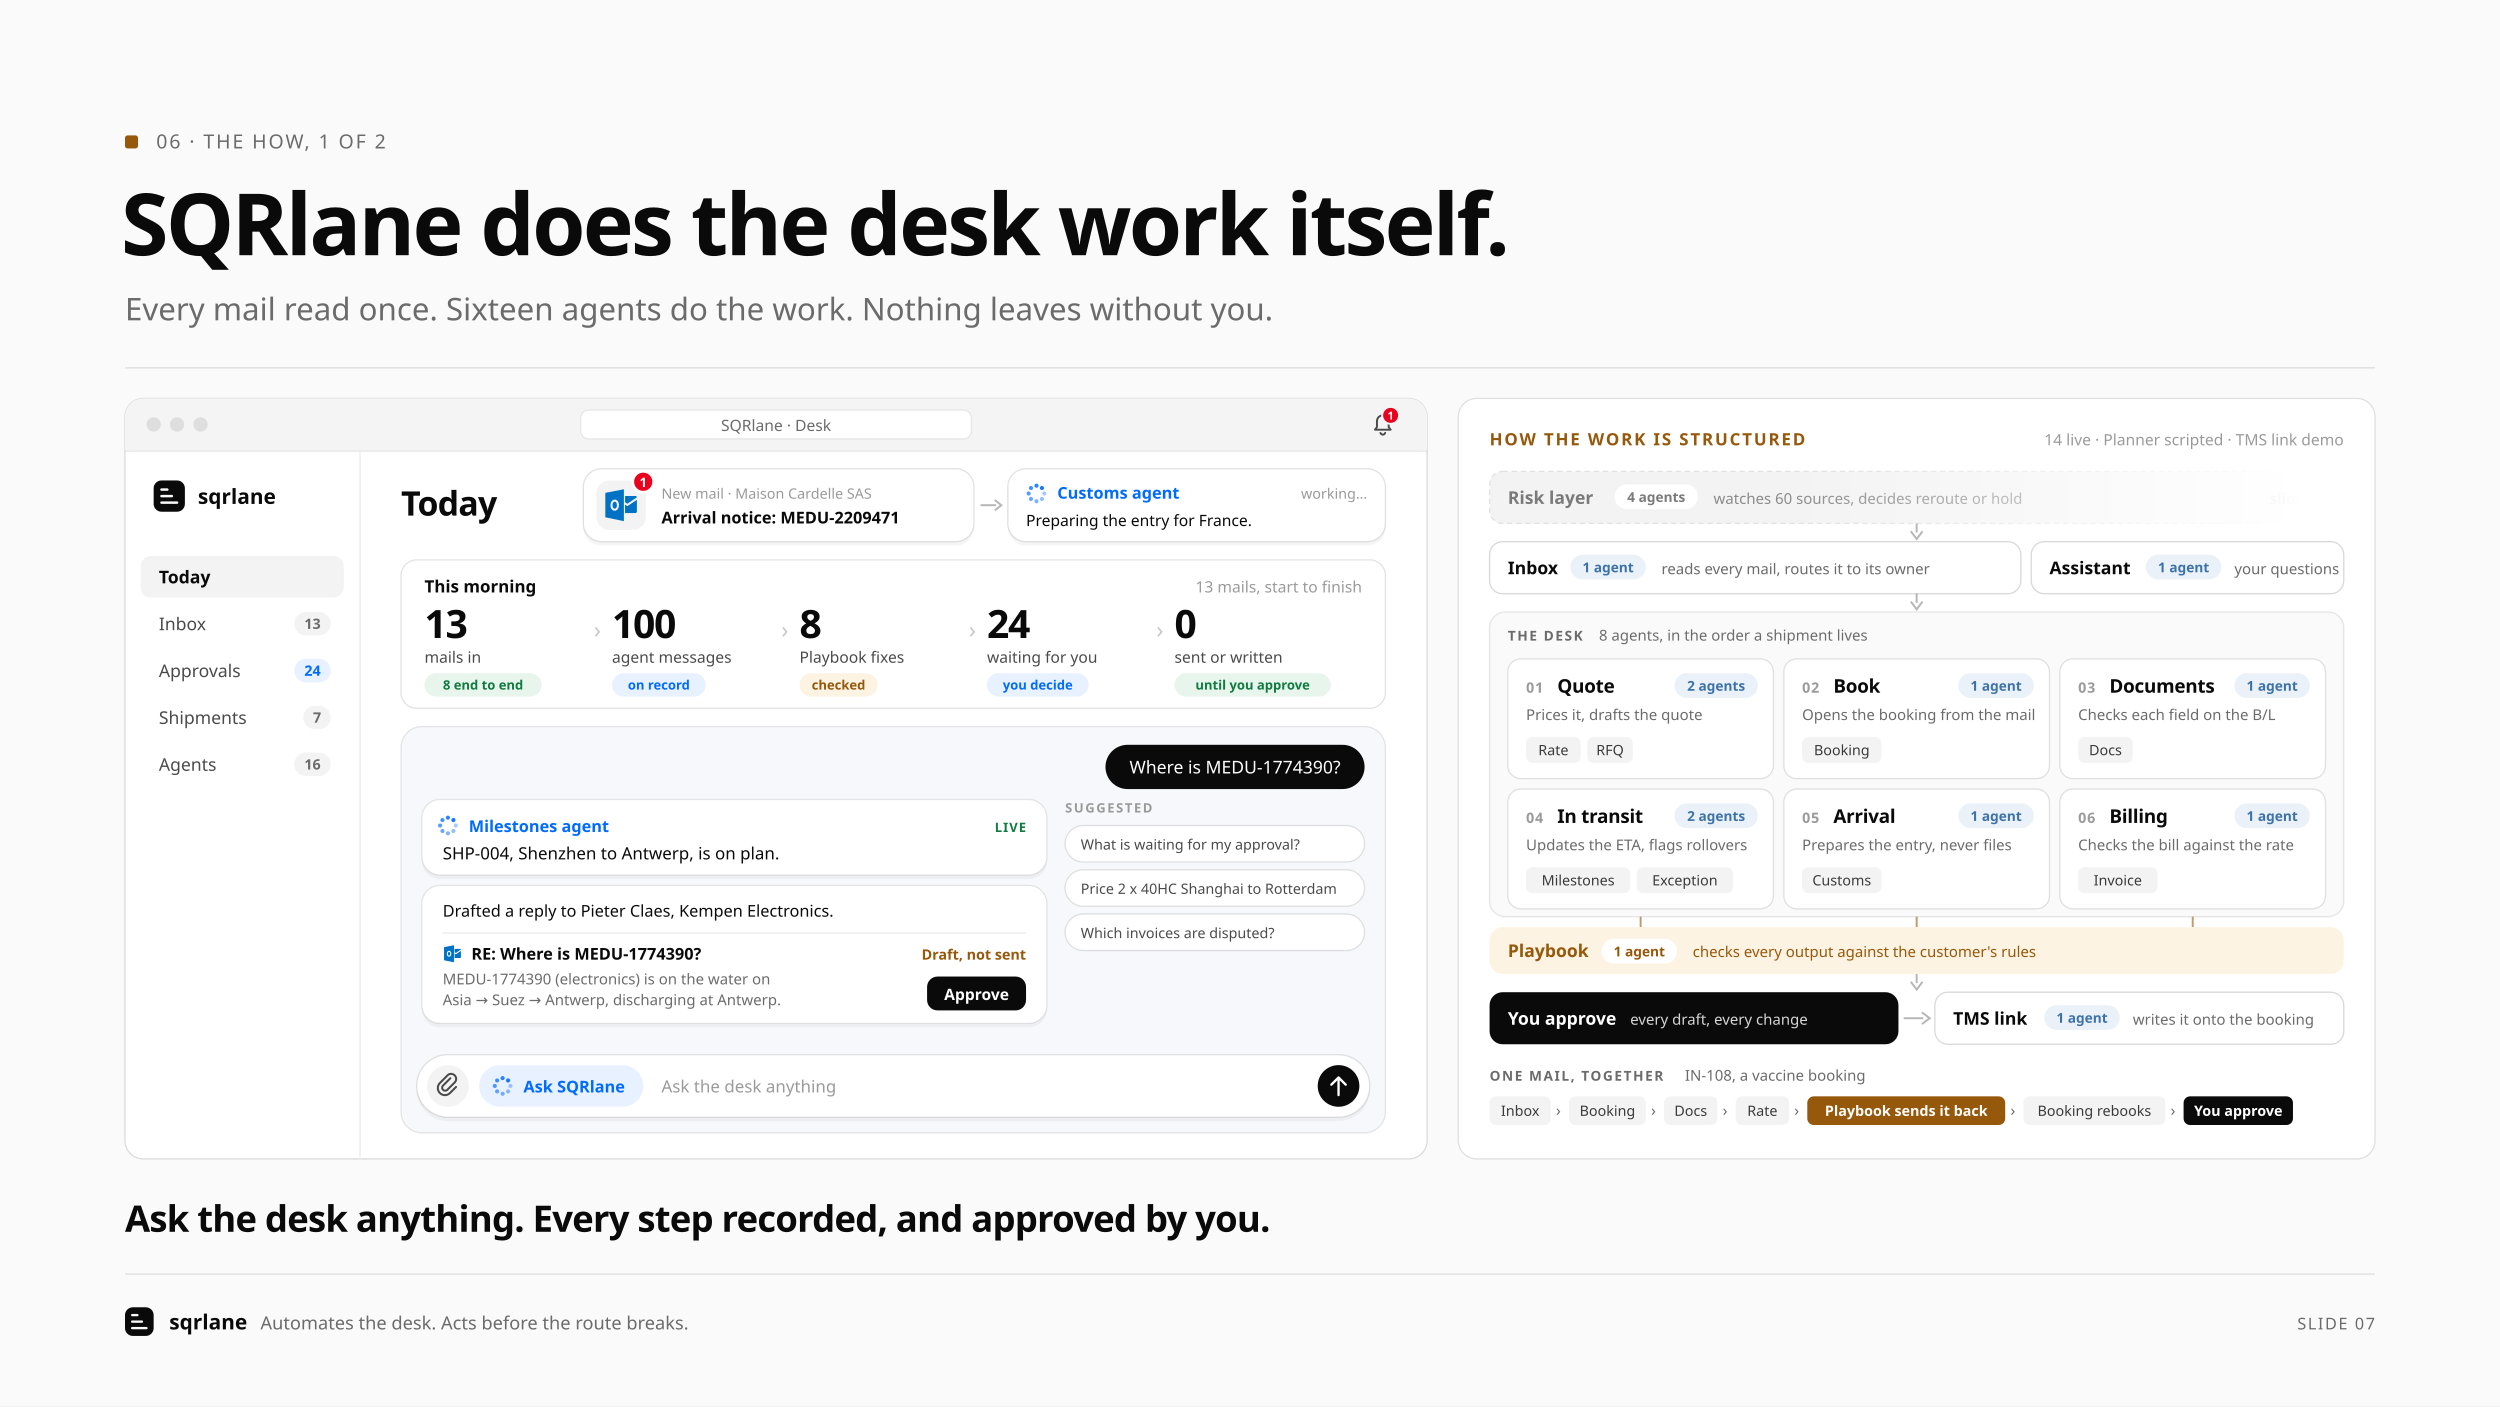
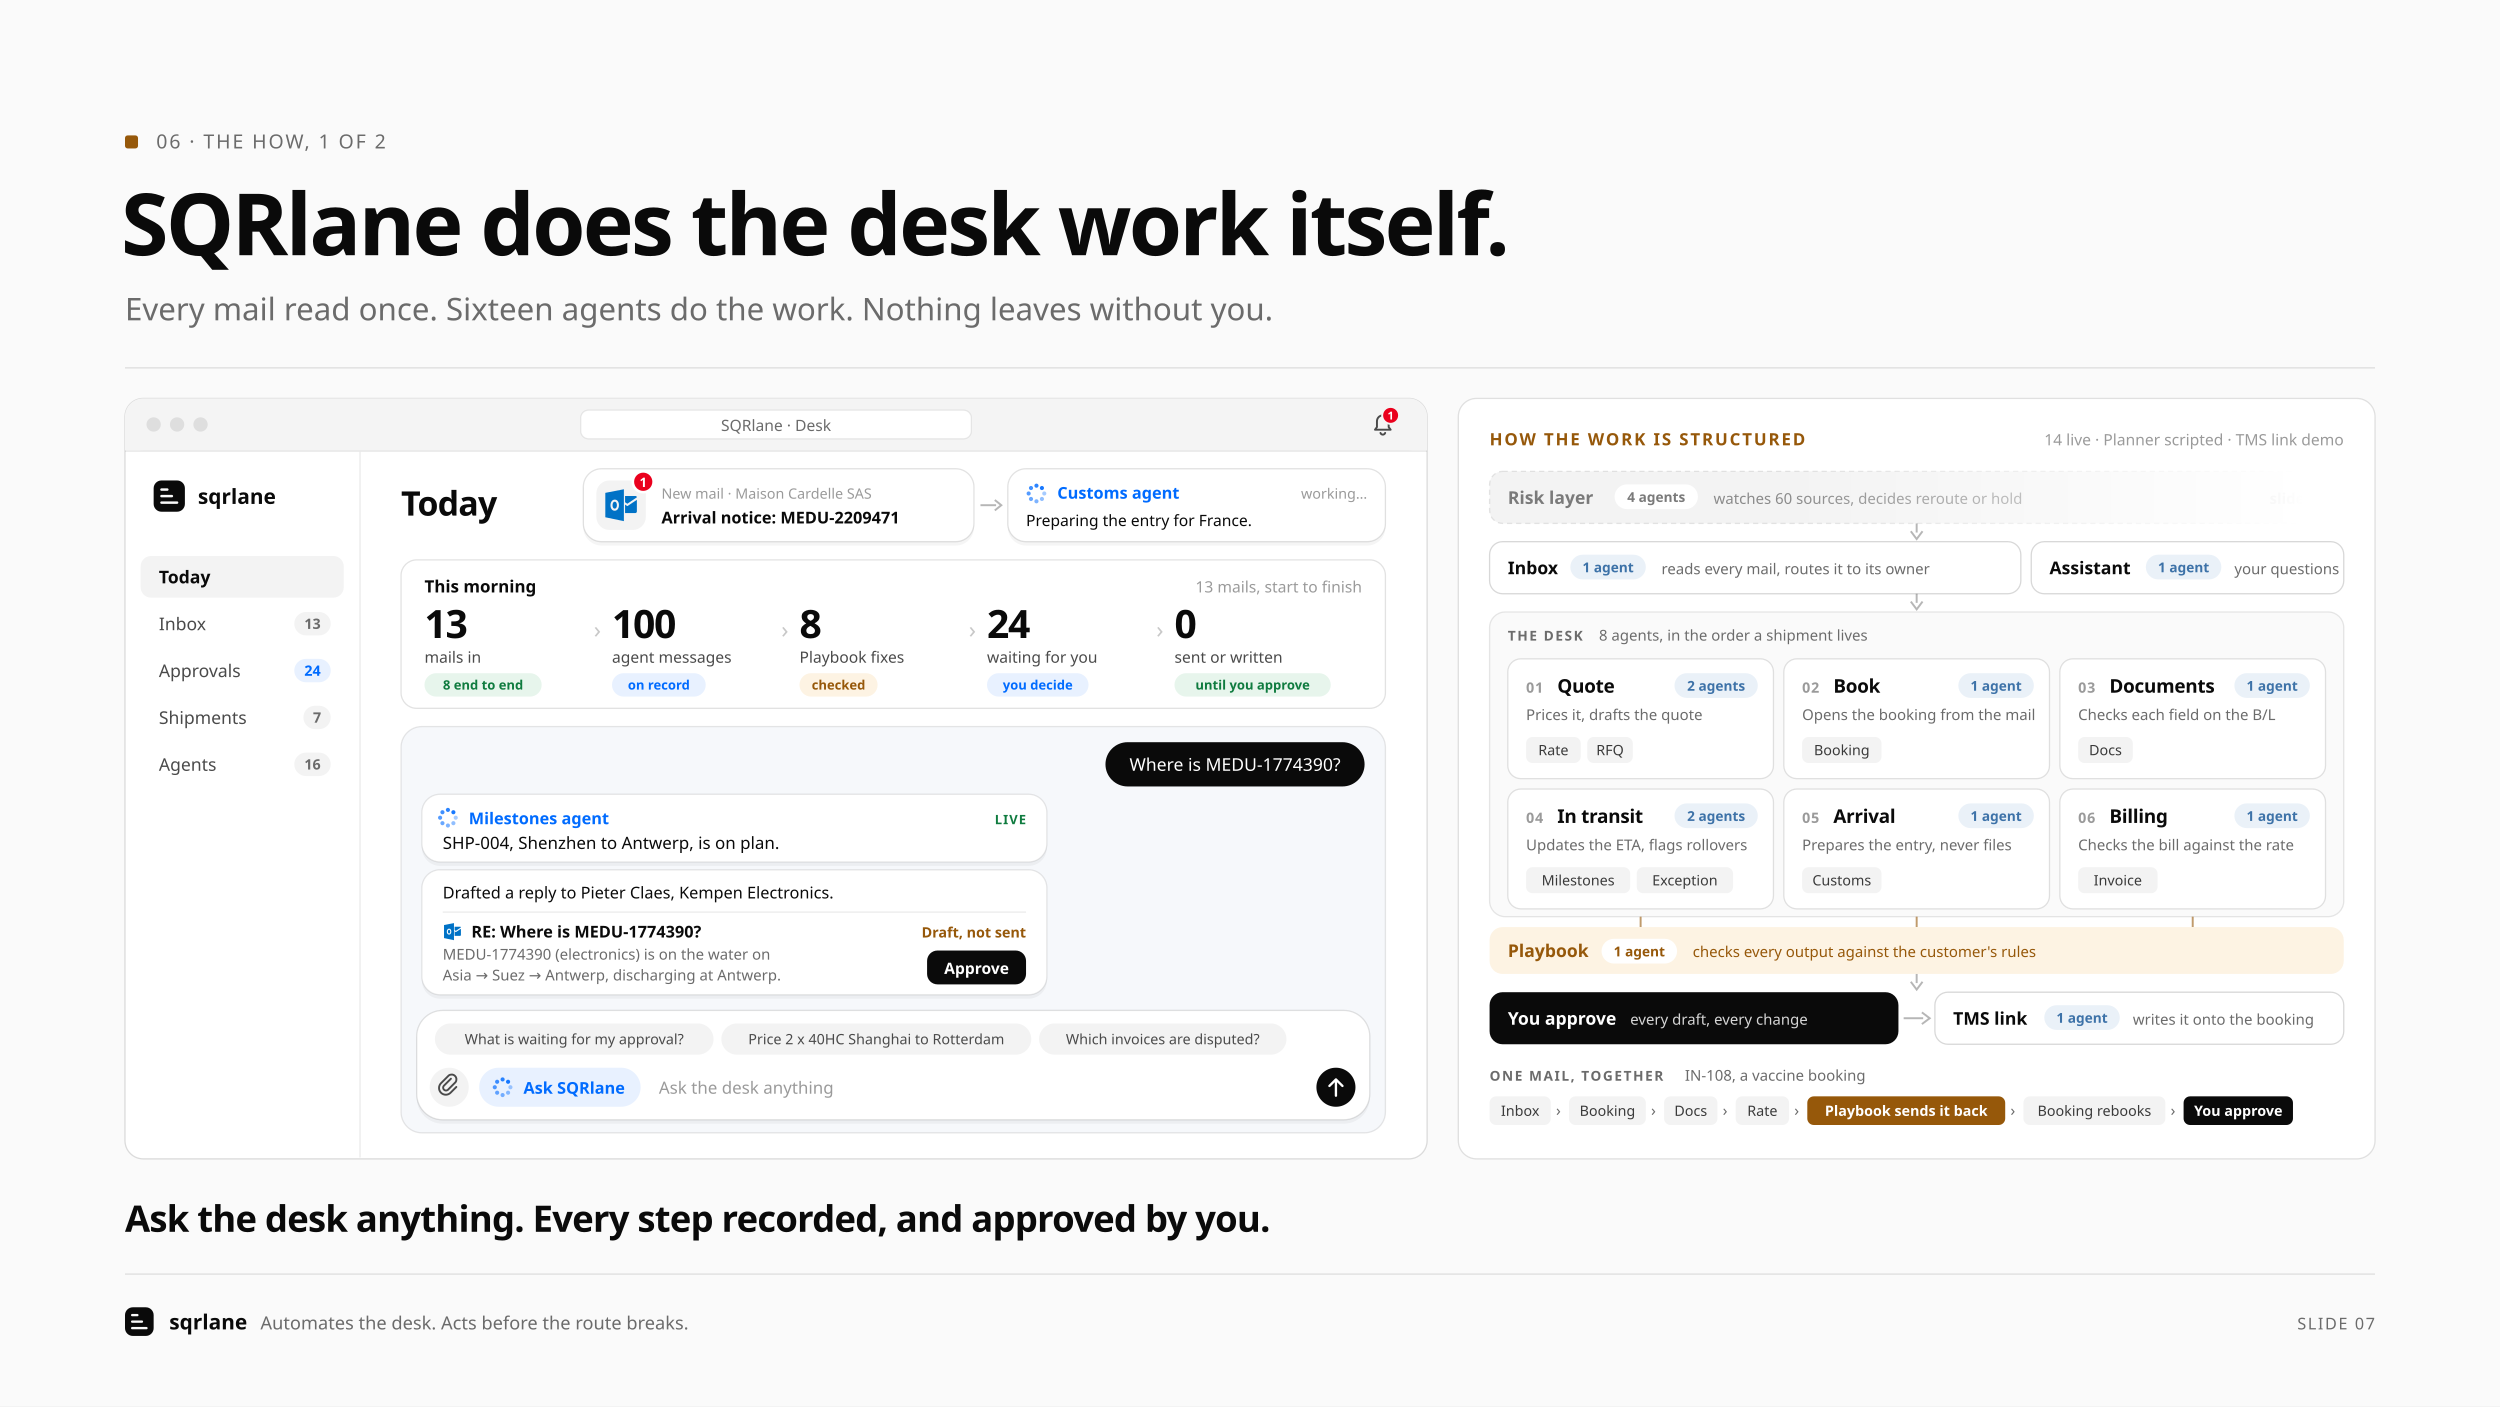
<svg xmlns="http://www.w3.org/2000/svg" width="1920" height="1080" viewBox="0 0 1920 1080">
  <rect id="background" x="0" y="0" width="1920" height="1080" fill="#FAFAFA" />
  <g id="header">
    <rect x="96" y="104" width="10" height="10" rx="2" fill="#96580A" />
    <text x="120" y="114" font-family="Geist" font-size="15" font-weight="500" fill="#6B6B6B" letter-spacing="1.44">06 · THE HOW, 1 OF 2</text>
    <text x="93" y="196" font-family="Geist" font-size="66" font-weight="600" fill="#0A0A0A" letter-spacing="-2">SQRlane does the desk work itself.</text>
    <text x="96" y="246" font-family="Geist" font-size="24" font-weight="400" fill="#6B6B6B">Every mail read once. Sixteen agents do the work. Nothing leaves without you.</text>
    <rect x="96" y="282" width="1728" height="1" fill="#0A0A0A" fill-opacity="0.12" />
  </g>
  <g id="dashboard">
    <rect x="96" y="306" width="1000" height="584" rx="14" fill="#FFFFFF" stroke="#0A0A0A" stroke-opacity="0.14" />
    <g id="window-bar">
      <rect x="96" y="306" width="1000" height="40" rx="14" fill="#F4F4F4" />
      <rect x="96" y="332" width="1000" height="14" fill="#F4F4F4" />
      <rect x="96" y="346" width="1000" height="1" fill="#0A0A0A" fill-opacity="0.09" />
      <circle cx="118" cy="326" r="5.5" fill="#DEDEDE" />
      <circle cx="136" cy="326" r="5.5" fill="#DEDEDE" />
      <circle cx="154" cy="326" r="5.5" fill="#DEDEDE" />
      <rect x="446.0" y="315" width="300" height="22" rx="6" fill="#FFFFFF" stroke="#0A0A0A" stroke-opacity="0.08" />
      <text x="596.0" y="331" font-family="Geist" font-size="12" font-weight="500" fill="#6B6B6B" text-anchor="middle">SQRlane · Desk</text>
    </g>
    <g id="sidebar">
      <rect x="276" y="347" width="1" height="542" fill="#0A0A0A" fill-opacity="0.08" />
      <rect x="118" y="369" width="24" height="24" rx="6" fill="#0A0A0A" />
      <path d="M124 386h12 M124 381h8 M124 376h4.5" stroke="#FAFAFA" stroke-width="1.9" stroke-linecap="round" fill="none" />
      <text x="152" y="387" font-family="Geist" font-size="16" font-weight="600" fill="#0A0A0A">sqrlane</text>
      <rect x="108" y="427" width="156" height="32" rx="8" fill="#F3F3F3" />
      <text x="122" y="448" font-family="Geist" font-size="13.5" font-weight="600" fill="#0A0A0A">Today</text>
      <text x="122" y="484" font-family="Geist" font-size="13.5" font-weight="500" fill="#4A4A4A">Inbox</text>
      <rect x="226" y="470" width="28" height="18" rx="9" fill="#F3F3F3" />
      <text x="240.0" y="483" font-family="Geist" font-size="11" font-weight="600" fill="#6B6B6B" text-anchor="middle">13</text>
      <text x="122" y="520" font-family="Geist" font-size="13.5" font-weight="500" fill="#4A4A4A">Approvals</text>
      <rect x="226" y="506" width="28" height="18" rx="9" fill="#E8F1FF" />
      <text x="240.0" y="519" font-family="Geist" font-size="11" font-weight="600" fill="#006BFF" text-anchor="middle">24</text>
      <text x="122" y="556" font-family="Geist" font-size="13.5" font-weight="500" fill="#4A4A4A">Shipments</text>
      <rect x="233" y="542" width="21" height="18" rx="9" fill="#F3F3F3" />
      <text x="243.5" y="555" font-family="Geist" font-size="11" font-weight="600" fill="#6B6B6B" text-anchor="middle">7</text>
      <text x="122" y="592" font-family="Geist" font-size="13.5" font-weight="500" fill="#4A4A4A">Agents</text>
      <rect x="226" y="578" width="28" height="18" rx="9" fill="#F3F3F3" />
      <text x="240.0" y="591" font-family="Geist" font-size="11" font-weight="600" fill="#6B6B6B" text-anchor="middle">16</text>
    </g>
    <g id="notifications">
      <path d="M1056 330 h12 l-1.5 -2 v-4.5 a4.5 4.5 0 0 0 -9 0 v4.5 z M1060.2 332.5 a1.9 1.9 0 0 0 3.6 0" stroke="#4A4A4A" stroke-width="1.5" fill="none" stroke-linejoin="round" stroke-linecap="round" />
      <circle cx="1068" cy="319" r="6.5" fill="#EA001D" stroke="#F4F4F4" stroke-width="1.5" />
      <text x="1068" y="322.2" font-family="Geist" font-size="8.5" font-weight="700" fill="#FFFFFF" text-anchor="middle">1</text>
    </g>
    <g id="page-header">
      <text x="308" y="396" font-family="Geist" font-size="26" font-weight="600" fill="#0A0A0A" letter-spacing="-0.6">Today</text>
    </g>
    <g id="popup-mail">
      <rect x="448" y="363" width="300" height="56" rx="14" fill="#0A0A0A" fill-opacity="0.04" />
      <rect x="448" y="360" width="300" height="56" rx="14" fill="#FFFFFF" stroke="#0A0A0A" stroke-opacity="0.12" />
      <rect x="458" y="369" width="38" height="38" rx="10" fill="#F3F3F3" />
      <g id="mark-outlook" transform="translate(463.0 374.0) scale(0.875)">
        <path fill="#0072c6" d="M19.484 7.937v5.477l1.916 1.205a.5.5 0 0 0 .21 0l8.238-5.554a1.174 1.174 0 0 0-.959-1.128Z" />
        <path fill="#0072c6" d="m19.484 15.457l1.747 1.2a.52.52 0 0 0 .543 0c-.3.181 8.073-5.378 8.073-5.378v10.066a1.408 1.408 0 0 1-1.49 1.555h-8.874zm-9.044-2.525a1.61 1.61 0 0 0-1.42.838a4.13 4.13 0 0 0-.526 2.218A4.05 4.05 0 0 0 9.02 18.2a1.6 1.6 0 0 0 2.771.022a4 4 0 0 0 .515-2.2a4.37 4.37 0 0 0-.5-2.281a1.54 1.54 0 0 0-1.366-.809" />
        <path fill="#0072c6" d="M2.153 5.155v21.427L18.453 30V2Zm10.908 14.336a3.23 3.23 0 0 1-2.7 1.361a3.19 3.19 0 0 1-2.64-1.318A5.46 5.46 0 0 1 6.706 16.1a5.87 5.87 0 0 1 1.036-3.616a3.27 3.27 0 0 1 2.744-1.384a3.12 3.12 0 0 1 2.61 1.321a5.64 5.64 0 0 1 1 3.484a5.76 5.76 0 0 1-1.035 3.586" />
      </g>
      <circle cx="494" cy="370" r="8" fill="#EA001D" stroke="#FFFFFF" stroke-width="2" />
      <text x="494" y="374" font-family="Geist" font-size="10" font-weight="700" fill="#FFFFFF" text-anchor="middle">1</text>
      <text x="508" y="383" font-family="Geist" font-size="11" font-weight="500" fill="#9A9A9A">New mail · Maison Cardelle SAS</text>
      <text x="508" y="402" font-family="Geist" font-size="12.5" font-weight="600" fill="#0A0A0A">Arrival notice: MEDU-2209471</text>
    </g>
    <path d="M753 388.0 L765 388.0" stroke="#0A0A0A" stroke-opacity="0.3" stroke-width="1.5" fill="none" />
    <path d="M764 384.0 L769 388.0 L764 392.0" stroke="#0A0A0A" stroke-opacity="0.3" stroke-width="1.5" fill="none" />
    <g id="popup-agent">
      <rect x="774" y="363" width="290" height="56" rx="14" fill="#0A0A0A" fill-opacity="0.04" />
      <rect x="774" y="360" width="290" height="56" rx="14" fill="#FFFFFF" stroke="#0A0A0A" stroke-opacity="0.12" />
      <circle cx="802.0" cy="379.0" r="1.6" fill="#006BFF" fill-opacity="0.35" />
      <circle cx="800.2" cy="383.2" r="1.6" fill="#006BFF" fill-opacity="0.43" />
      <circle cx="796.0" cy="385.0" r="1.6" fill="#006BFF" fill-opacity="0.51" />
      <circle cx="791.8" cy="383.2" r="1.6" fill="#006BFF" fill-opacity="0.59" />
      <circle cx="790.0" cy="379.0" r="1.6" fill="#006BFF" fill-opacity="0.67" />
      <circle cx="791.8" cy="374.8" r="1.6" fill="#006BFF" fill-opacity="0.75" />
      <circle cx="796.0" cy="373.0" r="1.6" fill="#006BFF" fill-opacity="0.83" />
      <circle cx="800.2" cy="374.8" r="1.6" fill="#006BFF" fill-opacity="0.91" />
      <text x="812" y="383" font-family="Geist" font-size="12.5" font-weight="600" fill="#006BFF">Customs agent</text>
      <text x="1050" y="383" font-family="Geist" font-size="11" font-weight="500" fill="#9A9A9A" text-anchor="end">working…</text>
      <text x="788" y="404" font-family="Geist" font-size="12" font-weight="400" fill="#0A0A0A">Preparing the entry for France.</text>
    </g>
    <g id="the-morning">
      <rect x="308" y="430" width="756" height="114" rx="12" fill="#FFFFFF" stroke="#0A0A0A" stroke-opacity="0.12" />
      <text x="326" y="455" font-family="Geist" font-size="13" font-weight="600" fill="#0A0A0A">This morning</text>
      <text x="1046" y="455" font-family="Geist" font-size="12" font-weight="400" fill="#9A9A9A" text-anchor="end">13 mails, start to finish</text>
      <text x="326.0" y="490" font-family="Geist" font-size="30" font-weight="600" fill="#0A0A0A" letter-spacing="-1">13</text>
      <text x="326.0" y="509" font-family="Geist" font-size="12" font-weight="500" fill="#4A4A4A">mails in</text>
      <rect x="326.0" y="517" width="90" height="18" rx="9.0" fill="#E7F5EC" />
      <text x="371.0" y="529.6" font-family="Geist" font-size="10" font-weight="600" fill="#0F7B3F" text-anchor="middle">8 end to end</text>
      <text x="456.0" y="490" font-family="Geist" font-size="18" font-weight="400" fill="#C8C8C8">›</text>
      <text x="470.0" y="490" font-family="Geist" font-size="30" font-weight="600" fill="#0A0A0A" letter-spacing="-1">100</text>
      <text x="470.0" y="509" font-family="Geist" font-size="12" font-weight="500" fill="#4A4A4A">agent messages</text>
      <rect x="470.0" y="517" width="72" height="18" rx="9.0" fill="#E8F1FF" />
      <text x="506.0" y="529.6" font-family="Geist" font-size="10" font-weight="600" fill="#006BFF" text-anchor="middle">on record</text>
      <text x="600.0" y="490" font-family="Geist" font-size="18" font-weight="400" fill="#C8C8C8">›</text>
      <text x="614.0" y="490" font-family="Geist" font-size="30" font-weight="600" fill="#0A0A0A" letter-spacing="-1">8</text>
      <text x="614.0" y="509" font-family="Geist" font-size="12" font-weight="500" fill="#4A4A4A">Playbook fixes</text>
      <rect x="614.0" y="517" width="60" height="18" rx="9.0" fill="#FDF3E3" />
      <text x="644.0" y="529.6" font-family="Geist" font-size="10" font-weight="600" fill="#96580A" text-anchor="middle">checked</text>
      <text x="744.0" y="490" font-family="Geist" font-size="18" font-weight="400" fill="#C8C8C8">›</text>
      <text x="758.0" y="490" font-family="Geist" font-size="30" font-weight="600" fill="#0A0A0A" letter-spacing="-1">24</text>
      <text x="758.0" y="509" font-family="Geist" font-size="12" font-weight="500" fill="#4A4A4A">waiting for you</text>
      <rect x="758.0" y="517" width="78" height="18" rx="9.0" fill="#E8F1FF" />
      <text x="797.0" y="529.6" font-family="Geist" font-size="10" font-weight="600" fill="#006BFF" text-anchor="middle">you decide</text>
      <text x="888.0" y="490" font-family="Geist" font-size="18" font-weight="400" fill="#C8C8C8">›</text>
      <text x="902.0" y="490" font-family="Geist" font-size="30" font-weight="600" fill="#0A0A0A" letter-spacing="-1">0</text>
      <text x="902.0" y="509" font-family="Geist" font-size="12" font-weight="500" fill="#4A4A4A">sent or written</text>
      <rect x="902.0" y="517" width="120" height="18" rx="9.0" fill="#E7F5EC" />
      <text x="962.0" y="529.6" font-family="Geist" font-size="10" font-weight="600" fill="#0F7B3F" text-anchor="middle">until you approve</text>
    </g>
    <g id="chat-window">
      <rect x="308" y="558" width="756" height="312" rx="16" fill="#F6F8FB" stroke="#0A0A0A" stroke-opacity="0.10" />
-       <rect x="849" y="572" width="199" height="34" rx="17" fill="#0A0A0A" />
-       <text x="948.5" y="594" font-family="Geist" font-size="13.5" font-weight="500" fill="#FFFFFF" text-anchor="middle">Where is MEDU-1774390?</text>
-       <rect x="324" y="617" width="480" height="58" rx="14" fill="#0A0A0A" fill-opacity="0.04" />
-       <rect x="324" y="614" width="480" height="58" rx="14" fill="#FFFFFF" stroke="#0A0A0A" stroke-opacity="0.1" />
-       <circle cx="350.0" cy="634.0" r="1.6" fill="#006BFF" fill-opacity="0.35" />
-       <circle cx="348.2" cy="638.2" r="1.6" fill="#006BFF" fill-opacity="0.43" />
-       <circle cx="344.0" cy="640.0" r="1.6" fill="#006BFF" fill-opacity="0.51" />
-       <circle cx="339.8" cy="638.2" r="1.6" fill="#006BFF" fill-opacity="0.59" />
-       <circle cx="338.0" cy="634.0" r="1.6" fill="#006BFF" fill-opacity="0.67" />
-       <circle cx="339.8" cy="629.8" r="1.6" fill="#006BFF" fill-opacity="0.75" />
-       <circle cx="344.0" cy="628.0" r="1.6" fill="#006BFF" fill-opacity="0.83" />
-       <circle cx="348.2" cy="629.8" r="1.6" fill="#006BFF" fill-opacity="0.91" />
-       <text x="360" y="639" font-family="Geist" font-size="12.5" font-weight="600" fill="#006BFF">Milestones agent</text>
-       <text x="788" y="639" font-family="Geist" font-size="10" font-weight="700" fill="#0F7B3F" text-anchor="end" letter-spacing="0.8">LIVE</text>
-       <text x="340" y="660" font-family="Geist" font-size="13" font-weight="400" fill="#0A0A0A">SHP-004, Shenzhen to Antwerp, is on plan.</text>
-       <rect x="324" y="683" width="480" height="106" rx="14" fill="#0A0A0A" fill-opacity="0.04" />
-       <rect x="324" y="680" width="480" height="106" rx="14" fill="#FFFFFF" stroke="#0A0A0A" stroke-opacity="0.1" />
-       <text x="340" y="704" font-family="Geist" font-size="12.5" font-weight="500" fill="#0A0A0A">Drafted a reply to Pieter Claes, Kempen Electronics.</text>
-       <rect x="340" y="716" width="448" height="1" fill="#0A0A0A" fill-opacity="0.08" />
-       <g id="mark-outlook" transform="translate(340.0 725.0) scale(0.4688)">
+       <rect x="849" y="570" width="199" height="34" rx="17" fill="#0A0A0A" />
+       <text x="948.5" y="592" font-family="Geist" font-size="13.5" font-weight="500" fill="#FFFFFF" text-anchor="middle">Where is MEDU-1774390?</text>
+       <rect x="324" y="613" width="480" height="52" rx="14" fill="#0A0A0A" fill-opacity="0.04" />
+       <rect x="324" y="610" width="480" height="52" rx="14" fill="#FFFFFF" stroke="#0A0A0A" stroke-opacity="0.1" />
+       <circle cx="350.0" cy="628.0" r="1.6" fill="#006BFF" fill-opacity="0.35" />
+       <circle cx="348.2" cy="632.2" r="1.6" fill="#006BFF" fill-opacity="0.43" />
+       <circle cx="344.0" cy="634.0" r="1.6" fill="#006BFF" fill-opacity="0.51" />
+       <circle cx="339.8" cy="632.2" r="1.6" fill="#006BFF" fill-opacity="0.59" />
+       <circle cx="338.0" cy="628.0" r="1.6" fill="#006BFF" fill-opacity="0.67" />
+       <circle cx="339.8" cy="623.8" r="1.6" fill="#006BFF" fill-opacity="0.75" />
+       <circle cx="344.0" cy="622.0" r="1.6" fill="#006BFF" fill-opacity="0.83" />
+       <circle cx="348.2" cy="623.8" r="1.6" fill="#006BFF" fill-opacity="0.91" />
+       <text x="360" y="633" font-family="Geist" font-size="12.5" font-weight="600" fill="#006BFF">Milestones agent</text>
+       <text x="788" y="633" font-family="Geist" font-size="10" font-weight="700" fill="#0F7B3F" text-anchor="end" letter-spacing="0.8">LIVE</text>
+       <text x="340" y="652" font-family="Geist" font-size="13" font-weight="400" fill="#0A0A0A">SHP-004, Shenzhen to Antwerp, is on plan.</text>
+       <rect x="324" y="671" width="480" height="96" rx="14" fill="#0A0A0A" fill-opacity="0.04" />
+       <rect x="324" y="668" width="480" height="96" rx="14" fill="#FFFFFF" stroke="#0A0A0A" stroke-opacity="0.1" />
+       <text x="340" y="690" font-family="Geist" font-size="12.5" font-weight="500" fill="#0A0A0A">Drafted a reply to Pieter Claes, Kempen Electronics.</text>
+       <rect x="340" y="700" width="448" height="1" fill="#0A0A0A" fill-opacity="0.08" />
+       <g id="mark-outlook" transform="translate(340.0 708.0) scale(0.4688)">
        <path fill="#0072c6" d="M19.484 7.937v5.477l1.916 1.205a.5.5 0 0 0 .21 0l8.238-5.554a1.174 1.174 0 0 0-.959-1.128Z" />
        <path fill="#0072c6" d="m19.484 15.457l1.747 1.2a.52.52 0 0 0 .543 0c-.3.181 8.073-5.378 8.073-5.378v10.066a1.408 1.408 0 0 1-1.49 1.555h-8.874zm-9.044-2.525a1.61 1.61 0 0 0-1.42.838a4.13 4.13 0 0 0-.526 2.218A4.05 4.05 0 0 0 9.02 18.2a1.6 1.6 0 0 0 2.771.022a4 4 0 0 0 .515-2.2a4.37 4.37 0 0 0-.5-2.281a1.54 1.54 0 0 0-1.366-.809" />
        <path fill="#0072c6" d="M2.153 5.155v21.427L18.453 30V2Zm10.908 14.336a3.23 3.23 0 0 1-2.7 1.361a3.19 3.19 0 0 1-2.64-1.318A5.46 5.46 0 0 1 6.706 16.1a5.87 5.87 0 0 1 1.036-3.616a3.27 3.27 0 0 1 2.744-1.384a3.12 3.12 0 0 1 2.61 1.321a5.64 5.64 0 0 1 1 3.484a5.76 5.76 0 0 1-1.035 3.586" />
      </g>
-       <text x="362" y="737" font-family="Geist" font-size="12.5" font-weight="600" fill="#0A0A0A">RE: Where is MEDU-1774390?</text>
-       <text x="340" y="756" font-family="Geist" font-size="11.5" font-weight="400" fill="#6B6B6B">MEDU-1774390 (electronics) is on the water on</text>
-       <text x="340" y="772" font-family="Geist" font-size="11.5" font-weight="400" fill="#6B6B6B">Asia → Suez → Antwerp, discharging at Antwerp.</text>
-       <text x="788" y="737" font-family="Geist" font-size="11" font-weight="600" fill="#96580A" text-anchor="end">Draft, not sent</text>
-       <rect x="712" y="750" width="76" height="26" rx="8" fill="#0A0A0A" />
-       <text x="750" y="768" font-family="Geist" font-size="12" font-weight="600" fill="#FFFFFF" text-anchor="middle">Approve</text>
-       <text x="818" y="624" font-family="Geist" font-size="10" font-weight="700" fill="#9A9A9A" letter-spacing="1.2">SUGGESTED</text>
-       <rect x="818" y="634" width="230" height="28" rx="14" fill="#FFFFFF" stroke="#0A0A0A" stroke-opacity="0.12" />
-       <text x="830" y="652.5" font-family="Geist" font-size="11" font-weight="500" fill="#4A4A4A">What is waiting for my approval?</text>
-       <rect x="818" y="668" width="230" height="28" rx="14" fill="#FFFFFF" stroke="#0A0A0A" stroke-opacity="0.12" />
-       <text x="830" y="686.5" font-family="Geist" font-size="11" font-weight="500" fill="#4A4A4A">Price 2 x 40HC Shanghai to Rotterdam</text>
-       <rect x="818" y="702" width="230" height="28" rx="14" fill="#FFFFFF" stroke="#0A0A0A" stroke-opacity="0.12" />
-       <text x="830" y="720.5" font-family="Geist" font-size="11" font-weight="500" fill="#4A4A4A">Which invoices are disputed?</text>
-       <rect x="320" y="813" width="732" height="48" rx="24" fill="#0A0A0A" fill-opacity="0.04" />
-       <rect x="320" y="810" width="732" height="48" rx="24" fill="#FFFFFF" stroke="#0A0A0A" stroke-opacity="0.12" />
-       <rect x="328" y="818" width="32" height="32" rx="16" fill="#F3F3F3" />
-       <path d="M349 829 l-7.5 7.5 a3 3 0 0 0 4.2 4.2 l8 -8 a5 5 0 0 0 -7 -7 l-8 8 a7 7 0 0 0 9.9 9.9 l6 -6" transform="translate(-2 -2) scale(0.78) translate(97.0 235.2)" stroke="#4A4A4A" stroke-width="2" fill="none" stroke-linecap="round" />
-       <rect x="368" y="818" width="126" height="32" rx="16" fill="#E8F1FF" />
-       <circle cx="392.0" cy="834.0" r="1.6" fill="#006BFF" fill-opacity="0.35" />
-       <circle cx="390.2" cy="838.2" r="1.6" fill="#006BFF" fill-opacity="0.43" />
-       <circle cx="386.0" cy="840.0" r="1.6" fill="#006BFF" fill-opacity="0.51" />
-       <circle cx="381.8" cy="838.2" r="1.6" fill="#006BFF" fill-opacity="0.59" />
-       <circle cx="380.0" cy="834.0" r="1.6" fill="#006BFF" fill-opacity="0.67" />
-       <circle cx="381.8" cy="829.8" r="1.6" fill="#006BFF" fill-opacity="0.75" />
-       <circle cx="386.0" cy="828.0" r="1.6" fill="#006BFF" fill-opacity="0.83" />
-       <circle cx="390.2" cy="829.8" r="1.6" fill="#006BFF" fill-opacity="0.91" />
-       <text x="402" y="839" font-family="Geist" font-size="12.5" font-weight="600" fill="#006BFF">Ask SQRlane</text>
-       <text x="508" y="839" font-family="Geist" font-size="13" font-weight="400" fill="#9A9A9A">Ask the desk anything</text>
-       <circle cx="1028" cy="834" r="16" fill="#0A0A0A" />
-       <path d="M1028 841 v-13 M1022.5 833 l5.5 -5.5 l5.5 5.5" stroke="#FFFFFF" stroke-width="1.8" fill="none" stroke-linecap="round" stroke-linejoin="round" />
+       <text x="362" y="720" font-family="Geist" font-size="12.5" font-weight="600" fill="#0A0A0A">RE: Where is MEDU-1774390?</text>
+       <text x="340" y="737" font-family="Geist" font-size="11.5" font-weight="400" fill="#6B6B6B">MEDU-1774390 (electronics) is on the water on</text>
+       <text x="340" y="753" font-family="Geist" font-size="11.5" font-weight="400" fill="#6B6B6B">Asia → Suez → Antwerp, discharging at Antwerp.</text>
+       <text x="788" y="720" font-family="Geist" font-size="11" font-weight="600" fill="#96580A" text-anchor="end">Draft, not sent</text>
+       <rect x="712" y="730" width="76" height="26" rx="8" fill="#0A0A0A" />
+       <text x="750" y="748" font-family="Geist" font-size="12" font-weight="600" fill="#FFFFFF" text-anchor="middle">Approve</text>
+       <rect x="320" y="779" width="732" height="84" rx="20" fill="#0A0A0A" fill-opacity="0.04" />
+       <rect x="320" y="776" width="732" height="84" rx="20" fill="#FFFFFF" stroke="#0A0A0A" stroke-opacity="0.12" />
+       <rect x="334" y="786" width="214" height="24" rx="12" fill="#F3F3F3" />
+       <text x="441.0" y="802" font-family="Geist" font-size="11" font-weight="500" fill="#4A4A4A" text-anchor="middle">What is waiting for my approval?</text>
+       <rect x="554" y="786" width="238" height="24" rx="12" fill="#F3F3F3" />
+       <text x="673.0" y="802" font-family="Geist" font-size="11" font-weight="500" fill="#4A4A4A" text-anchor="middle">Price 2 x 40HC Shanghai to Rotterdam</text>
+       <rect x="798" y="786" width="190" height="24" rx="12" fill="#F3F3F3" />
+       <text x="893.0" y="802" font-family="Geist" font-size="11" font-weight="500" fill="#4A4A4A" text-anchor="middle">Which invoices are disputed?</text>
+       <rect x="330" y="820" width="30" height="30" rx="15" fill="#F3F3F3" />
+       <path d="M350 830 l-7.5 7.5 a3 3 0 0 0 4.2 4.2 l8 -8 a5 5 0 0 0 -7 -7 l-8 8 a7 7 0 0 0 9.9 9.9 l6 -6" transform="translate(-2 -2) scale(0.74) translate(120.7 292.2)" stroke="#4A4A4A" stroke-width="2" fill="none" stroke-linecap="round" />
+       <rect x="368" y="820" width="124" height="30" rx="15" fill="#E8F1FF" />
+       <circle cx="392.0" cy="835.0" r="1.6" fill="#006BFF" fill-opacity="0.35" />
+       <circle cx="390.2" cy="839.2" r="1.6" fill="#006BFF" fill-opacity="0.43" />
+       <circle cx="386.0" cy="841.0" r="1.6" fill="#006BFF" fill-opacity="0.51" />
+       <circle cx="381.8" cy="839.2" r="1.6" fill="#006BFF" fill-opacity="0.59" />
+       <circle cx="380.0" cy="835.0" r="1.6" fill="#006BFF" fill-opacity="0.67" />
+       <circle cx="381.8" cy="830.8" r="1.6" fill="#006BFF" fill-opacity="0.75" />
+       <circle cx="386.0" cy="829.0" r="1.6" fill="#006BFF" fill-opacity="0.83" />
+       <circle cx="390.2" cy="830.8" r="1.6" fill="#006BFF" fill-opacity="0.91" />
+       <text x="402" y="840" font-family="Geist" font-size="12.5" font-weight="600" fill="#006BFF">Ask SQRlane</text>
+       <text x="506" y="840" font-family="Geist" font-size="13" font-weight="400" fill="#9A9A9A">Ask the desk anything</text>
+       <circle cx="1026" cy="835" r="15" fill="#0A0A0A" />
+       <path d="M1026 841.5 v-12.5 M1021 834 l5 -5 l5 5" stroke="#FFFFFF" stroke-width="1.8" fill="none" stroke-linecap="round" stroke-linejoin="round" />
    </g>
  </g>
  <g id="how-the-work-is-structured">
    <rect x="1120" y="306" width="704" height="584" rx="14" fill="#FFFFFF" stroke="#0A0A0A" stroke-opacity="0.12" />
    <text x="1144" y="342" font-family="Geist" font-size="13" font-weight="600" fill="#96580A" letter-spacing="1.4">HOW THE WORK IS STRUCTURED</text>
    <text x="1800" y="342" font-family="Geist" font-size="12" font-weight="500" fill="#9A9A9A" text-anchor="end">14 live · Planner scripted · TMS link demo</text>
    <g id="risk-layer">
      <rect x="1144" y="362" width="656" height="40" rx="10" fill="#F3F3F3" stroke="#0A0A0A" stroke-opacity="0.10" stroke-dasharray="4 3" />
      <text x="1158" y="387" font-family="Geist" font-size="13.5" font-weight="600" fill="#7A7A7A">Risk layer</text>
      <rect x="1240" y="372" width="64" height="19" rx="9.5" fill="#FFFFFF" />
      <text x="1272.0" y="385.5" font-family="Geist" font-size="10.5" font-weight="600" fill="#7A7A7A" text-anchor="middle">4 agents</text>
      <text x="1316" y="387" font-family="Geist" font-size="11.5" font-weight="400" fill="#8A8A8A">watches 60 sources, decides reroute or hold</text>
      <text x="1786" y="387" font-family="Geist" font-size="11.5" font-weight="600" fill="#8A8A8A" text-anchor="end">slide 08</text>
      <defs>
        <linearGradient id="risk-fade" x1="0" y1="0" x2="1" y2="0">
          <stop offset="0.35" stop-color="#FFFFFF" stop-opacity="0" />
          <stop offset="0.95" stop-color="#FFFFFF" stop-opacity="1" />
        </linearGradient>
      </defs>
      <rect x="1142" y="360" width="660" height="44" fill="url(#risk-fade)" />
    </g>
    <path d="M1472.0 402 L1472.0 409" stroke="#0A0A0A" stroke-opacity="0.3" stroke-width="1.5" fill="none" />
    <path d="M1467.5 408 L1472.0 414 L1476.5 408" stroke="#0A0A0A" stroke-opacity="0.3" stroke-width="1.5" fill="none" />
    <g id="front-doors">
      <rect x="1144" y="416" width="408" height="40" rx="10" fill="#FFFFFF" stroke="#0A0A0A" stroke-opacity="0.16" />
      <text x="1158" y="441" font-family="Geist" font-size="13.5" font-weight="600" fill="#0A0A0A">Inbox</text>
      <rect x="1206" y="426" width="58" height="19" rx="9.5" fill="#EAF1F8" />
      <text x="1235.0" y="439.5" font-family="Geist" font-size="10.5" font-weight="600" fill="#3D72A8" text-anchor="middle">1 agent</text>
      <text x="1276" y="441" font-family="Geist" font-size="11.5" font-weight="400" fill="#6B6B6B">reads every mail, routes it to its owner</text>
      <rect x="1560" y="416" width="240" height="40" rx="10" fill="#FFFFFF" stroke="#0A0A0A" stroke-opacity="0.16" />
      <text x="1574" y="441" font-family="Geist" font-size="13.5" font-weight="600" fill="#0A0A0A">Assistant</text>
      <rect x="1648" y="426" width="58" height="19" rx="9.5" fill="#EAF1F8" />
      <text x="1677.0" y="439.5" font-family="Geist" font-size="10.5" font-weight="600" fill="#3D72A8" text-anchor="middle">1 agent</text>
      <text x="1716" y="441" font-family="Geist" font-size="11.5" font-weight="400" fill="#6B6B6B">your questions</text>
    </g>
    <path d="M1472.0 456 L1472.0 463" stroke="#0A0A0A" stroke-opacity="0.3" stroke-width="1.5" fill="none" />
    <path d="M1467.5 462 L1472.0 468 L1476.5 462" stroke="#0A0A0A" stroke-opacity="0.3" stroke-width="1.5" fill="none" />
    <g id="the-desk">
      <rect x="1144" y="470" width="656" height="234" rx="12" fill="#FAFAFA" stroke="#0A0A0A" stroke-opacity="0.10" />
      <text x="1158" y="492" font-family="Geist" font-size="10.5" font-weight="700" fill="#6B6B6B" letter-spacing="1.2">THE DESK</text>
      <text x="1228" y="492" font-family="Geist" font-size="11.5" font-weight="400" fill="#6B6B6B">8 agents, in the order a shipment lives</text>
      <g id="stage-quote">
        <rect x="1158.0" y="506" width="204.0" height="92" rx="10" fill="#FFFFFF" stroke="#0A0A0A" stroke-opacity="0.12" />
        <text x="1172.0" y="532" font-family="Geist" font-size="11" font-weight="700" fill="#9A9A9A" letter-spacing="0.6">01</text>
        <text x="1196.0" y="532" font-family="Geist" font-size="14.5" font-weight="600" fill="#0A0A0A" letter-spacing="-0.2">Quote</text>
        <rect x="1286.0" y="517" width="64" height="19" rx="9.5" fill="#EAF1F8" />
        <text x="1318.0" y="530.5" font-family="Geist" font-size="10.5" font-weight="600" fill="#3D72A8" text-anchor="middle">2 agents</text>
        <text x="1172.0" y="553" font-family="Geist" font-size="11.5" font-weight="400" fill="#6B6B6B">Prices it, drafts the quote</text>
        <rect x="1172.0" y="566" width="42" height="20" rx="5" fill="#F3F3F3" />
        <text x="1193.0" y="580" font-family="Geist" font-size="11" font-weight="500" fill="#3A3A3A" text-anchor="middle">Rate</text>
        <rect x="1219.0" y="566" width="35" height="20" rx="5" fill="#F3F3F3" />
        <text x="1236.5" y="580" font-family="Geist" font-size="11" font-weight="500" fill="#3A3A3A" text-anchor="middle">RFQ</text>
      </g>
      <g id="stage-book">
        <rect x="1370.0" y="506" width="204.0" height="92" rx="10" fill="#FFFFFF" stroke="#0A0A0A" stroke-opacity="0.12" />
        <text x="1384.0" y="532" font-family="Geist" font-size="11" font-weight="700" fill="#9A9A9A" letter-spacing="0.6">02</text>
        <text x="1408.0" y="532" font-family="Geist" font-size="14.5" font-weight="600" fill="#0A0A0A" letter-spacing="-0.2">Book</text>
        <rect x="1504.0" y="517" width="58" height="19" rx="9.5" fill="#EAF1F8" />
        <text x="1533.0" y="530.5" font-family="Geist" font-size="10.5" font-weight="600" fill="#3D72A8" text-anchor="middle">1 agent</text>
        <text x="1384.0" y="553" font-family="Geist" font-size="11.5" font-weight="400" fill="#6B6B6B">Opens the booking from the mail</text>
        <rect x="1384.0" y="566" width="61" height="20" rx="5" fill="#F3F3F3" />
        <text x="1414.5" y="580" font-family="Geist" font-size="11" font-weight="500" fill="#3A3A3A" text-anchor="middle">Booking</text>
      </g>
      <g id="stage-documents">
        <rect x="1582.0" y="506" width="204.0" height="92" rx="10" fill="#FFFFFF" stroke="#0A0A0A" stroke-opacity="0.12" />
        <text x="1596.0" y="532" font-family="Geist" font-size="11" font-weight="700" fill="#9A9A9A" letter-spacing="0.6">03</text>
        <text x="1620.0" y="532" font-family="Geist" font-size="14.5" font-weight="600" fill="#0A0A0A" letter-spacing="-0.2">Documents</text>
        <rect x="1716.0" y="517" width="58" height="19" rx="9.5" fill="#EAF1F8" />
        <text x="1745.0" y="530.5" font-family="Geist" font-size="10.5" font-weight="600" fill="#3D72A8" text-anchor="middle">1 agent</text>
        <text x="1596.0" y="553" font-family="Geist" font-size="11.5" font-weight="400" fill="#6B6B6B">Checks each field on the B/L</text>
        <rect x="1596.0" y="566" width="42" height="20" rx="5" fill="#F3F3F3" />
        <text x="1617.0" y="580" font-family="Geist" font-size="11" font-weight="500" fill="#3A3A3A" text-anchor="middle">Docs</text>
      </g>
      <g id="stage-in-transit">
        <rect x="1158.0" y="606" width="204.0" height="92" rx="10" fill="#FFFFFF" stroke="#0A0A0A" stroke-opacity="0.12" />
        <text x="1172.0" y="632" font-family="Geist" font-size="11" font-weight="700" fill="#9A9A9A" letter-spacing="0.6">04</text>
        <text x="1196.0" y="632" font-family="Geist" font-size="14.5" font-weight="600" fill="#0A0A0A" letter-spacing="-0.2">In transit</text>
        <rect x="1286.0" y="617" width="64" height="19" rx="9.5" fill="#EAF1F8" />
        <text x="1318.0" y="630.5" font-family="Geist" font-size="10.5" font-weight="600" fill="#3D72A8" text-anchor="middle">2 agents</text>
        <text x="1172.0" y="653" font-family="Geist" font-size="11.5" font-weight="400" fill="#6B6B6B">Updates the ETA, flags rollovers</text>
        <rect x="1172.0" y="666" width="80" height="20" rx="5" fill="#F3F3F3" />
        <text x="1212.0" y="680" font-family="Geist" font-size="11" font-weight="500" fill="#3A3A3A" text-anchor="middle">Milestones</text>
        <rect x="1257.0" y="666" width="74" height="20" rx="5" fill="#F3F3F3" />
        <text x="1294.0" y="680" font-family="Geist" font-size="11" font-weight="500" fill="#3A3A3A" text-anchor="middle">Exception</text>
      </g>
      <g id="stage-arrival">
        <rect x="1370.0" y="606" width="204.0" height="92" rx="10" fill="#FFFFFF" stroke="#0A0A0A" stroke-opacity="0.12" />
        <text x="1384.0" y="632" font-family="Geist" font-size="11" font-weight="700" fill="#9A9A9A" letter-spacing="0.6">05</text>
        <text x="1408.0" y="632" font-family="Geist" font-size="14.5" font-weight="600" fill="#0A0A0A" letter-spacing="-0.2">Arrival</text>
        <rect x="1504.0" y="617" width="58" height="19" rx="9.5" fill="#EAF1F8" />
        <text x="1533.0" y="630.5" font-family="Geist" font-size="10.5" font-weight="600" fill="#3D72A8" text-anchor="middle">1 agent</text>
        <text x="1384.0" y="653" font-family="Geist" font-size="11.5" font-weight="400" fill="#6B6B6B">Prepares the entry, never files</text>
        <rect x="1384.0" y="666" width="61" height="20" rx="5" fill="#F3F3F3" />
        <text x="1414.5" y="680" font-family="Geist" font-size="11" font-weight="500" fill="#3A3A3A" text-anchor="middle">Customs</text>
      </g>
      <g id="stage-billing">
        <rect x="1582.0" y="606" width="204.0" height="92" rx="10" fill="#FFFFFF" stroke="#0A0A0A" stroke-opacity="0.12" />
        <text x="1596.0" y="632" font-family="Geist" font-size="11" font-weight="700" fill="#9A9A9A" letter-spacing="0.6">06</text>
        <text x="1620.0" y="632" font-family="Geist" font-size="14.5" font-weight="600" fill="#0A0A0A" letter-spacing="-0.2">Billing</text>
        <rect x="1716.0" y="617" width="58" height="19" rx="9.5" fill="#EAF1F8" />
        <text x="1745.0" y="630.5" font-family="Geist" font-size="10.5" font-weight="600" fill="#3D72A8" text-anchor="middle">1 agent</text>
        <text x="1596.0" y="653" font-family="Geist" font-size="11.5" font-weight="400" fill="#6B6B6B">Checks the bill against the rate</text>
        <rect x="1596.0" y="666" width="61" height="20" rx="5" fill="#F3F3F3" />
        <text x="1626.5" y="680" font-family="Geist" font-size="11" font-weight="500" fill="#3A3A3A" text-anchor="middle">Invoice</text>
      </g>
    </g>
    <path d="M1260.0 704 L1260.0 712" stroke="#96580A" stroke-opacity="0.6" stroke-width="1.5" fill="none" />
    <path d="M1472.0 704 L1472.0 712" stroke="#96580A" stroke-opacity="0.6" stroke-width="1.5" fill="none" />
    <path d="M1684.0 704 L1684.0 712" stroke="#96580A" stroke-opacity="0.6" stroke-width="1.5" fill="none" />
    <g id="playbook">
      <rect x="1144" y="712" width="656" height="36" rx="10" fill="#FDF3E3" />
      <text x="1158" y="735" font-family="Geist" font-size="13.5" font-weight="600" fill="#96580A">Playbook</text>
      <rect x="1230" y="721" width="58" height="19" rx="9.5" fill="#FFFFFF" />
      <text x="1259.0" y="734.5" font-family="Geist" font-size="10.5" font-weight="600" fill="#96580A" text-anchor="middle">1 agent</text>
      <text x="1300" y="735" font-family="Geist" font-size="11.5" font-weight="400" fill="#96580A">checks every output against the customer's rules</text>
    </g>
    <path d="M1472.0 748 L1472.0 755" stroke="#0A0A0A" stroke-opacity="0.3" stroke-width="1.5" fill="none" />
    <path d="M1467.5 754 L1472.0 760 L1476.5 754" stroke="#0A0A0A" stroke-opacity="0.3" stroke-width="1.5" fill="none" />
    <g id="gate-and-record">
      <rect x="1144" y="762" width="314.0" height="40" rx="10" fill="#0A0A0A" />
      <text x="1158" y="787" font-family="Geist" font-size="13.5" font-weight="700" fill="#FFFFFF">You approve</text>
      <text x="1252" y="787" font-family="Geist" font-size="11.5" font-weight="400" fill="#D6D6D6">every draft, every change</text>
      <path d="M1462.0 782 L1477.0 782" stroke="#0A0A0A" stroke-opacity="0.3" stroke-width="1.5" fill="none" />
      <path d="M1476.0 777.5 L1482.0 782 L1476.0 786.5" stroke="#0A0A0A" stroke-opacity="0.3" stroke-width="1.5" fill="none" />
      <rect x="1486.0" y="762" width="314.0" height="40" rx="10" fill="#FFFFFF" stroke="#0A0A0A" stroke-opacity="0.16" />
      <text x="1500.0" y="787" font-family="Geist" font-size="13.5" font-weight="600" fill="#0A0A0A">TMS link</text>
      <rect x="1570.0" y="772" width="58" height="19" rx="9.5" fill="#EAF1F8" />
      <text x="1599.0" y="785.5" font-family="Geist" font-size="10.5" font-weight="600" fill="#3D72A8" text-anchor="middle">1 agent</text>
      <text x="1638.0" y="787" font-family="Geist" font-size="11.5" font-weight="400" fill="#6B6B6B">writes it onto the booking</text>
    </g>
    <g id="worked-together">
      <text x="1144" y="830" font-family="Geist" font-size="10.5" font-weight="700" fill="#6B6B6B" letter-spacing="1.2">ONE MAIL, TOGETHER</text>
      <text x="1294" y="830" font-family="Geist" font-size="11.5" font-weight="400" fill="#6B6B6B">IN-108, a vaccine booking</text>
      <rect x="1144" y="842" width="47" height="22" rx="5" fill="#F3F3F3" />
      <text x="1167.5" y="857" font-family="Geist" font-size="11" font-weight="500" fill="#3A3A3A" text-anchor="middle">Inbox</text>
      <text x="1195" y="857" font-family="Geist" font-size="12" font-weight="500" fill="#6B6B6B">›</text>
      <rect x="1205" y="842" width="59" height="22" rx="5" fill="#F3F3F3" />
      <text x="1234.5" y="857" font-family="Geist" font-size="11" font-weight="500" fill="#3A3A3A" text-anchor="middle">Booking</text>
      <text x="1268" y="857" font-family="Geist" font-size="12" font-weight="500" fill="#6B6B6B">›</text>
      <rect x="1278" y="842" width="41" height="22" rx="5" fill="#F3F3F3" />
      <text x="1298.5" y="857" font-family="Geist" font-size="11" font-weight="500" fill="#3A3A3A" text-anchor="middle">Docs</text>
      <text x="1323" y="857" font-family="Geist" font-size="12" font-weight="500" fill="#6B6B6B">›</text>
      <rect x="1333" y="842" width="41" height="22" rx="5" fill="#F3F3F3" />
      <text x="1353.5" y="857" font-family="Geist" font-size="11" font-weight="500" fill="#3A3A3A" text-anchor="middle">Rate</text>
      <text x="1378" y="857" font-family="Geist" font-size="12" font-weight="500" fill="#6B6B6B">›</text>
      <rect x="1388" y="842" width="152" height="22" rx="5" fill="#96580A" />
      <text x="1464.0" y="857" font-family="Geist" font-size="11" font-weight="600" fill="#FFFFFF" text-anchor="middle">Playbook sends it back</text>
      <text x="1544" y="857" font-family="Geist" font-size="12" font-weight="500" fill="#6B6B6B">›</text>
      <rect x="1554" y="842" width="109" height="22" rx="5" fill="#F3F3F3" />
      <text x="1608.5" y="857" font-family="Geist" font-size="11" font-weight="500" fill="#3A3A3A" text-anchor="middle">Booking rebooks</text>
      <text x="1667" y="857" font-family="Geist" font-size="12" font-weight="500" fill="#6B6B6B">›</text>
      <rect x="1677" y="842" width="84" height="22" rx="5" fill="#0A0A0A" />
      <text x="1719.0" y="857" font-family="Geist" font-size="11" font-weight="600" fill="#FFFFFF" text-anchor="middle">You approve</text>
    </g>
  </g>
  <text x="96" y="946" font-family="Geist" font-size="28" font-weight="600" fill="#0A0A0A" letter-spacing="-0.6">Ask the desk anything. Every step recorded, and approved by you.</text>
  <g id="footer">
    <rect x="96" y="978" width="1728" height="1" fill="#0A0A0A" fill-opacity="0.12" />
    <rect x="96" y="1004" width="22" height="22" rx="6" fill="#0A0A0A" />
    <path d="M101.5 1020h11 M101.5 1015h7.5 M101.5 1010h4" stroke="#FAFAFA" stroke-width="1.8" stroke-linecap="round" fill="none" />
    <text x="130" y="1021" font-family="Geist" font-size="16" font-weight="600" fill="#0A0A0A">sqrlane</text>
    <text x="200" y="1021" font-family="Geist" font-size="14" font-weight="400" fill="#6B6B6B">Automates the desk. Acts before the route breaks.</text>
    <text x="1824" y="1021" font-family="Geist" font-size="12.5" font-weight="500" fill="#6B6B6B" text-anchor="end" letter-spacing="1.2">SLIDE 07</text>
  </g>
</svg>
